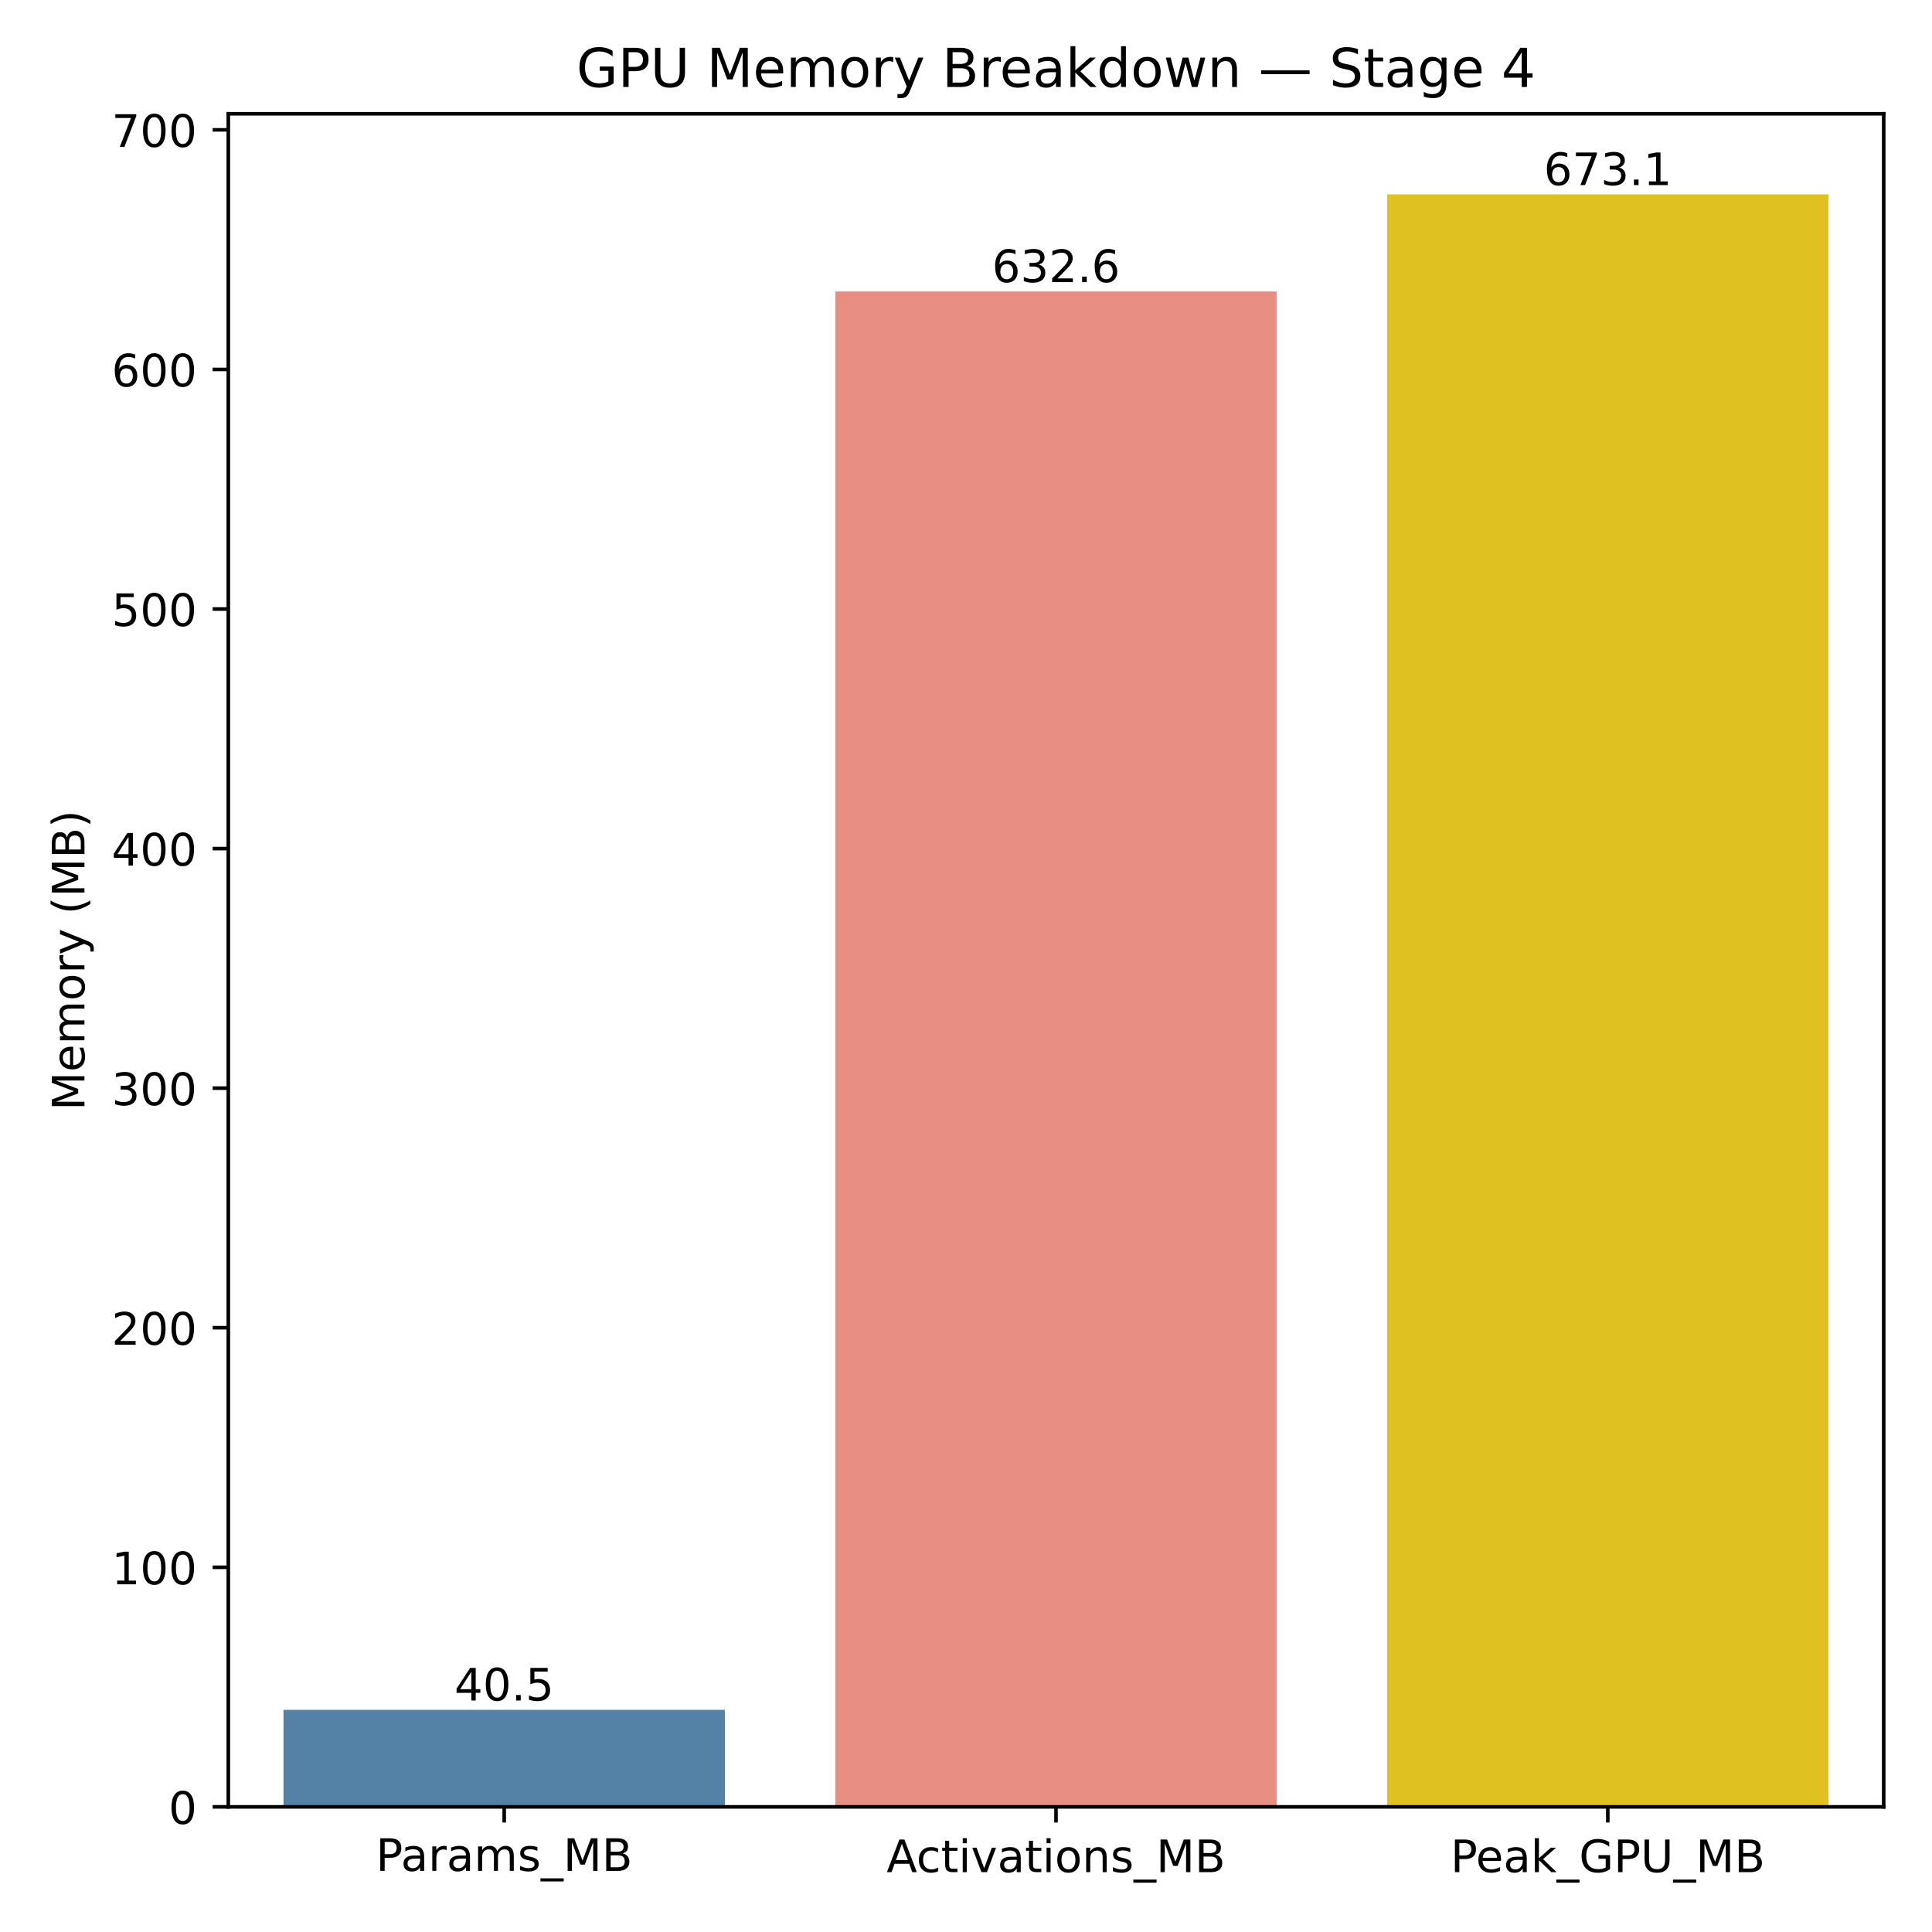
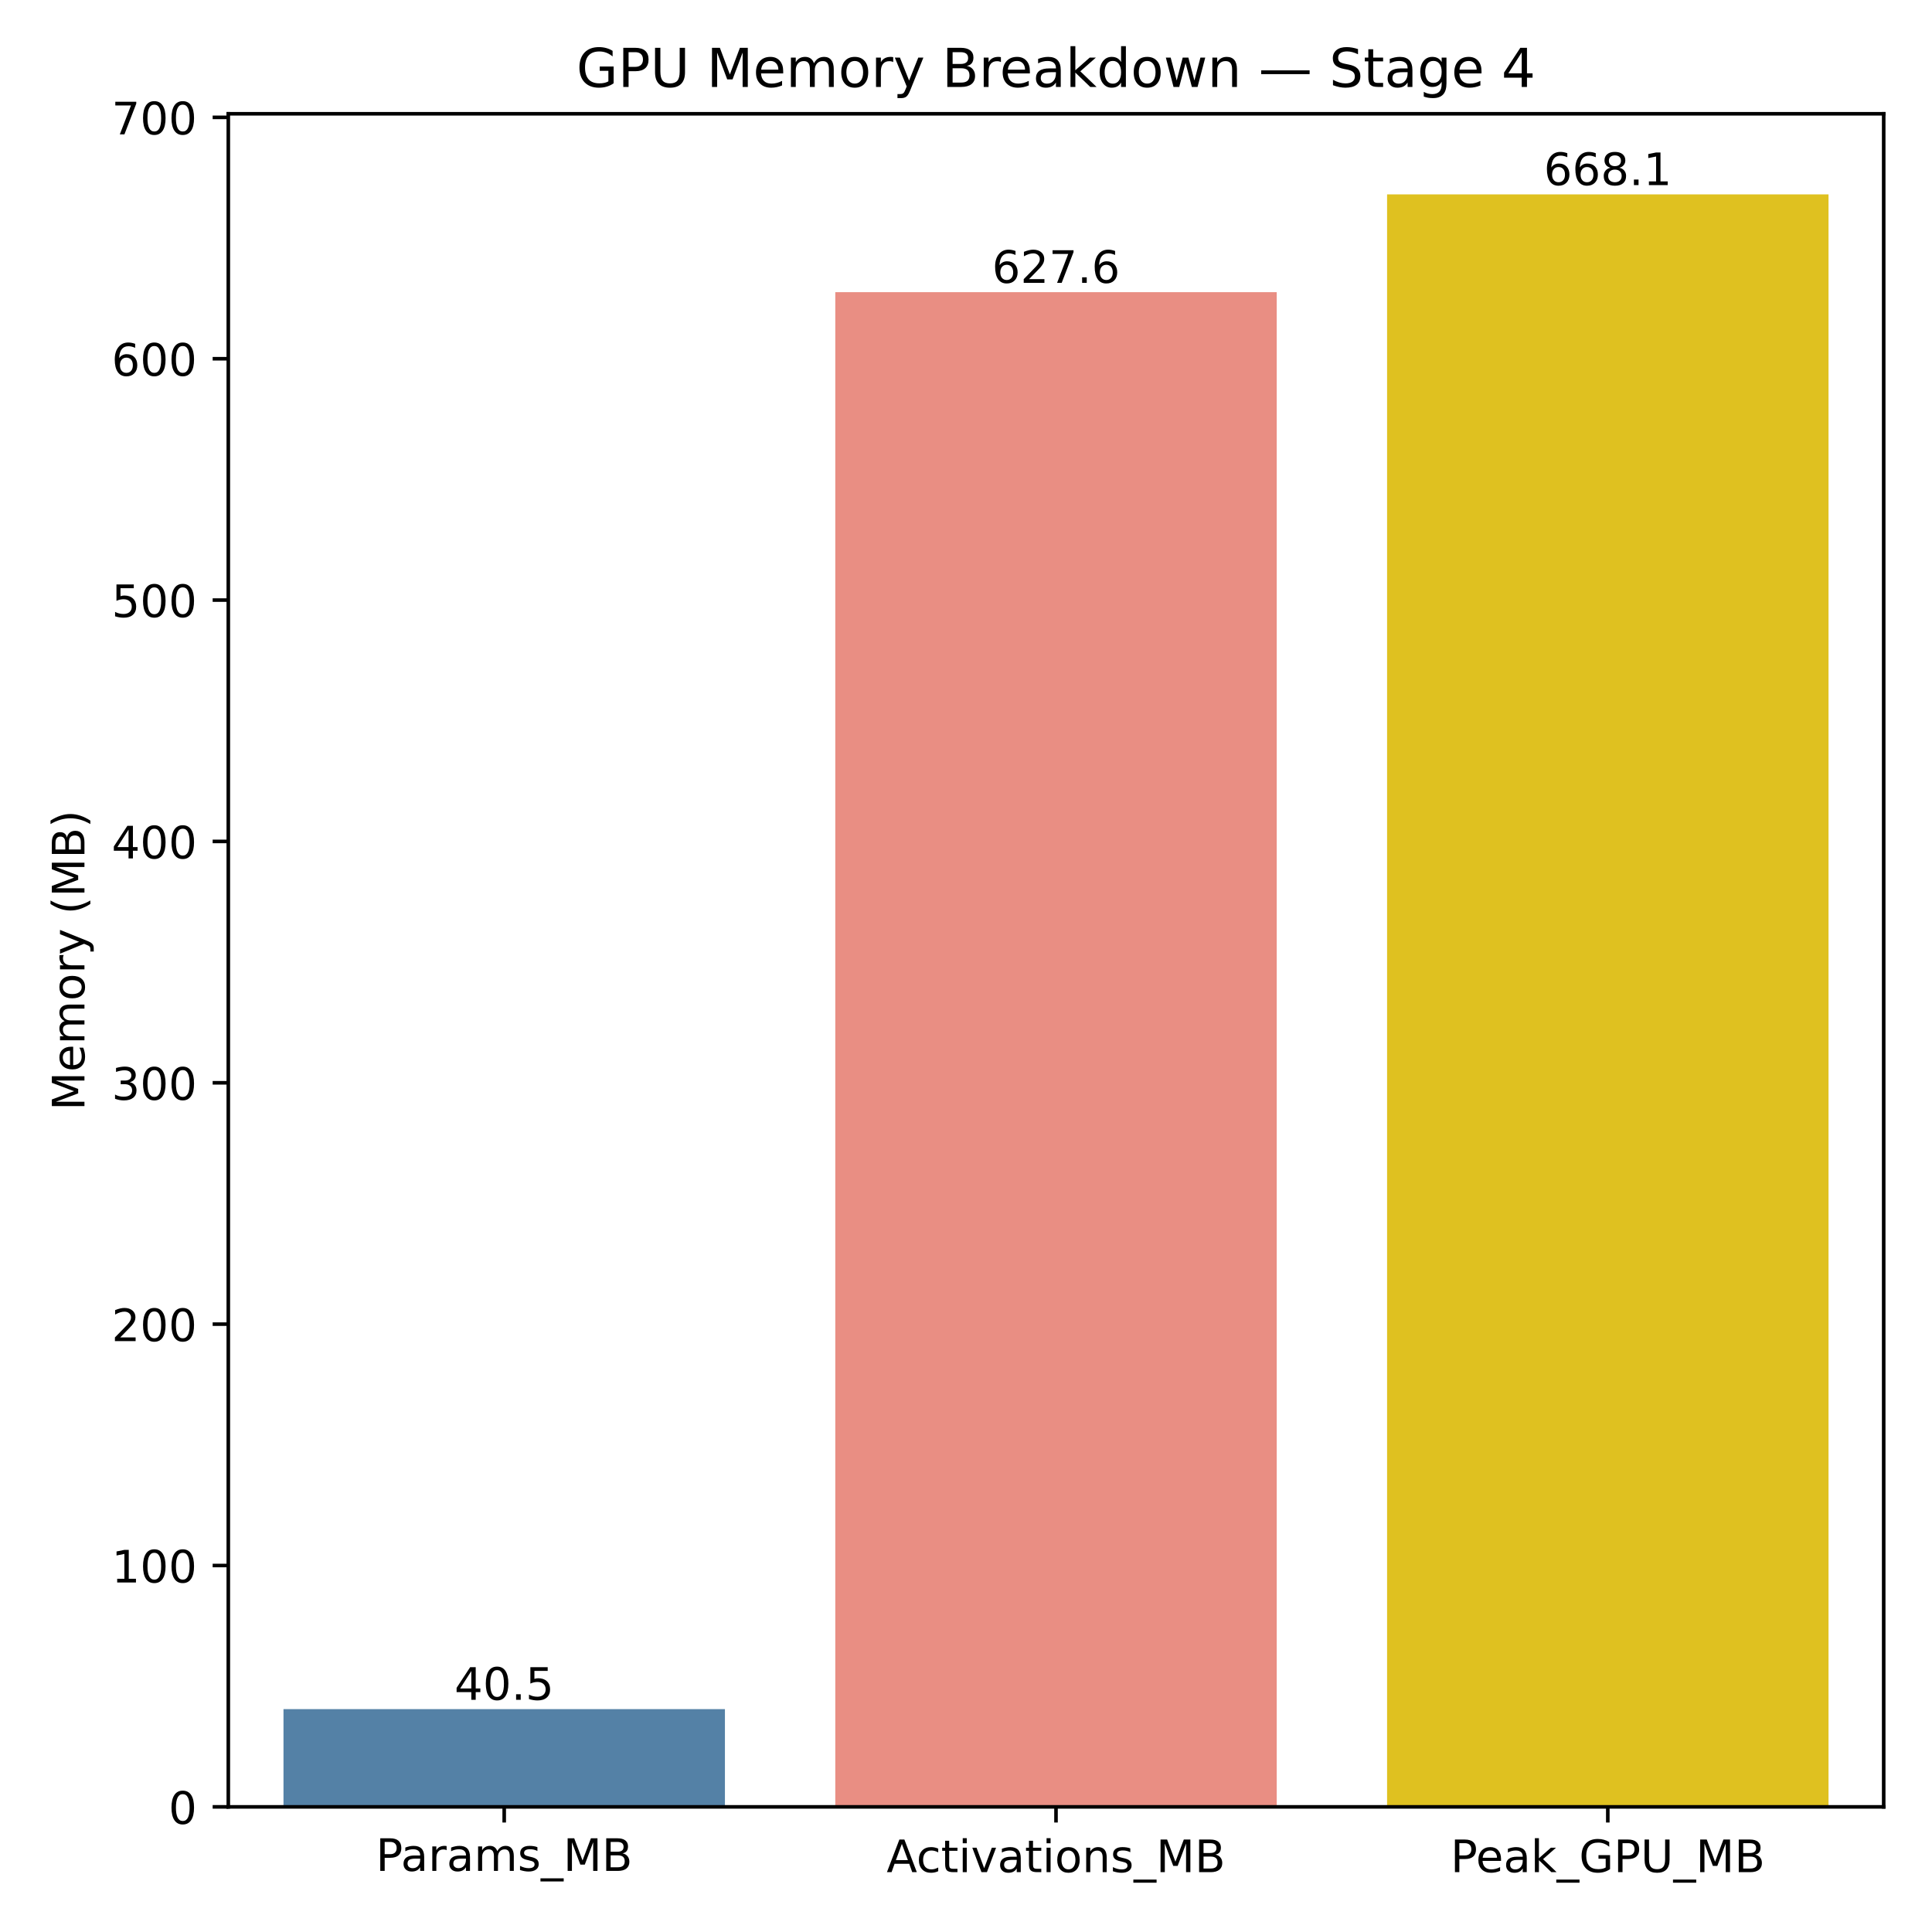
<svg xmlns="http://www.w3.org/2000/svg" xmlns:xlink="http://www.w3.org/1999/xlink" width="432pt" height="432pt" viewBox="0 0 432 432" version="1.1">
  <defs>
    <style type="text/css">*{stroke-linejoin: round; stroke-linecap: butt}</style>
  </defs>
  <g id="figure_1">
    <g id="patch_1">
      <path d="M 0 432  L 432 432  L 432 0  L 0 0  z " style="fill: #ffffff" />
    </g>
    <g id="axes_1">
      <g id="patch_2">
        <path d="M 51.05 404.019  L 421.2 404.019  L 421.2 25.44  L 51.05 25.44  z " style="fill: #ffffff" />
      </g>
      <g id="patch_3">
-         <path d="M 63.388 404.019  L 162.095 404.019  L 162.095 382.321  L 63.388 382.321  z " clip-path="url(#pef27426104)" style="fill: #5481a6" />
+         <path d="M 63.388 404.019  L 162.095 404.019  L 162.095 382.16  L 63.388 382.16  z " clip-path="url(#p492c8c18d7)" style="fill: #5481a6" />
      </g>
      <g id="patch_4">
-         <path d="M 186.772 404.019  L 285.478 404.019  L 285.478 65.165  L 186.772 65.165  z " clip-path="url(#pef27426104)" style="fill: #e98e83" />
+         <path d="M 186.772 404.019  L 285.478 404.019  L 285.478 65.327  L 186.772 65.327  z " clip-path="url(#p492c8c18d7)" style="fill: #e98e83" />
      </g>
      <g id="patch_5">
-         <path d="M 310.155 404.019  L 408.862 404.019  L 408.862 43.468  L 310.155 43.468  z " clip-path="url(#pef27426104)" style="fill: #dfc120" />
+         <path d="M 310.155 404.019  L 408.862 404.019  L 408.862 43.468  L 310.155 43.468  z " clip-path="url(#p492c8c18d7)" style="fill: #dfc120" />
      </g>
      <g id="matplotlib.axis_1">
        <g id="xtick_1">
          <g id="line2d_1">
            <defs>
-               <path id="md068d559e9" d="M 0 0  L 0 3.5  " style="stroke: #000000; stroke-width: 0.8" />
+               <path id="m84ccd787cc" d="M 0 0  L 0 3.5  " style="stroke: #000000; stroke-width: 0.8" />
            </defs>
            <g>
-               <use xlink:href="#md068d559e9" x="112.742" y="404.019" style="stroke: #000000; stroke-width: 0.8" />
+               <use xlink:href="#m84ccd787cc" x="112.742" y="404.019" style="stroke: #000000; stroke-width: 0.8" />
            </g>
          </g>
          <g id="text_1">
            <g transform="translate(84.0487 418.3391) scale(0.1 -0.1)">
              <defs>
                <path id="DejaVuSans-50" d="M 1259 4147  L 1259 2394  L 2053 2394  Q 2494 2394 2734 2622  Q 2975 2850 2975 3272  Q 2975 3691 2734 3919  Q 2494 4147 2053 4147  L 1259 4147  z M 628 4666  L 2053 4666  Q 2838 4666 3239 4311  Q 3641 3956 3641 3272  Q 3641 2581 3239 2228  Q 2838 1875 2053 1875  L 1259 1875  L 1259 0  L 628 0  L 628 4666  z " transform="scale(0.015625)" />
                <path id="DejaVuSans-61" d="M 2194 1759  Q 1497 1759 1228 1600  Q 959 1441 959 1056  Q 959 750 1161 570  Q 1363 391 1709 391  Q 2188 391 2477 730  Q 2766 1069 2766 1631  L 2766 1759  L 2194 1759  z M 3341 1997  L 3341 0  L 2766 0  L 2766 531  Q 2569 213 2275 61  Q 1981 -91 1556 -91  Q 1019 -91 701 211  Q 384 513 384 1019  Q 384 1609 779 1909  Q 1175 2209 1959 2209  L 2766 2209  L 2766 2266  Q 2766 2663 2505 2880  Q 2244 3097 1772 3097  Q 1472 3097 1187 3025  Q 903 2953 641 2809  L 641 3341  Q 956 3463 1253 3523  Q 1550 3584 1831 3584  Q 2591 3584 2966 3190  Q 3341 2797 3341 1997  z " transform="scale(0.015625)" />
                <path id="DejaVuSans-72" d="M 2631 2963  Q 2534 3019 2420 3045  Q 2306 3072 2169 3072  Q 1681 3072 1420 2755  Q 1159 2438 1159 1844  L 1159 0  L 581 0  L 581 3500  L 1159 3500  L 1159 2956  Q 1341 3275 1631 3429  Q 1922 3584 2338 3584  Q 2397 3584 2469 3576  Q 2541 3569 2628 3553  L 2631 2963  z " transform="scale(0.015625)" />
                <path id="DejaVuSans-6d" d="M 3328 2828  Q 3544 3216 3844 3400  Q 4144 3584 4550 3584  Q 5097 3584 5394 3201  Q 5691 2819 5691 2113  L 5691 0  L 5113 0  L 5113 2094  Q 5113 2597 4934 2840  Q 4756 3084 4391 3084  Q 3944 3084 3684 2787  Q 3425 2491 3425 1978  L 3425 0  L 2847 0  L 2847 2094  Q 2847 2600 2669 2842  Q 2491 3084 2119 3084  Q 1678 3084 1418 2786  Q 1159 2488 1159 1978  L 1159 0  L 581 0  L 581 3500  L 1159 3500  L 1159 2956  Q 1356 3278 1631 3431  Q 1906 3584 2284 3584  Q 2666 3584 2933 3390  Q 3200 3197 3328 2828  z " transform="scale(0.015625)" />
                <path id="DejaVuSans-73" d="M 2834 3397  L 2834 2853  Q 2591 2978 2328 3040  Q 2066 3103 1784 3103  Q 1356 3103 1142 2972  Q 928 2841 928 2578  Q 928 2378 1081 2264  Q 1234 2150 1697 2047  L 1894 2003  Q 2506 1872 2764 1633  Q 3022 1394 3022 966  Q 3022 478 2636 193  Q 2250 -91 1575 -91  Q 1294 -91 989 -36  Q 684 19 347 128  L 347 722  Q 666 556 975 473  Q 1284 391 1588 391  Q 1994 391 2212 530  Q 2431 669 2431 922  Q 2431 1156 2273 1281  Q 2116 1406 1581 1522  L 1381 1569  Q 847 1681 609 1914  Q 372 2147 372 2553  Q 372 3047 722 3315  Q 1072 3584 1716 3584  Q 2034 3584 2315 3537  Q 2597 3491 2834 3397  z " transform="scale(0.015625)" />
                <path id="DejaVuSans-5f" d="M 3263 -1063  L 3263 -1509  L -63 -1509  L -63 -1063  L 3263 -1063  z " transform="scale(0.015625)" />
                <path id="DejaVuSans-4d" d="M 628 4666  L 1569 4666  L 2759 1491  L 3956 4666  L 4897 4666  L 4897 0  L 4281 0  L 4281 4097  L 3078 897  L 2444 897  L 1241 4097  L 1241 0  L 628 0  L 628 4666  z " transform="scale(0.015625)" />
                <path id="DejaVuSans-42" d="M 1259 2228  L 1259 519  L 2272 519  Q 2781 519 3026 730  Q 3272 941 3272 1375  Q 3272 1813 3026 2020  Q 2781 2228 2272 2228  L 1259 2228  z M 1259 4147  L 1259 2741  L 2194 2741  Q 2656 2741 2882 2914  Q 3109 3088 3109 3444  Q 3109 3797 2882 3972  Q 2656 4147 2194 4147  L 1259 4147  z M 628 4666  L 2241 4666  Q 2963 4666 3353 4366  Q 3744 4066 3744 3513  Q 3744 3084 3544 2831  Q 3344 2578 2956 2516  Q 3422 2416 3680 2098  Q 3938 1781 3938 1306  Q 3938 681 3513 340  Q 3088 0 2303 0  L 628 0  L 628 4666  z " transform="scale(0.015625)" />
              </defs>
              <use xlink:href="#DejaVuSans-50" />
              <use xlink:href="#DejaVuSans-61" transform="translate(55.80273 0)" />
              <use xlink:href="#DejaVuSans-72" transform="translate(117.082 0)" />
              <use xlink:href="#DejaVuSans-61" transform="translate(158.1953 0)" />
              <use xlink:href="#DejaVuSans-6d" transform="translate(219.4746 0)" />
              <use xlink:href="#DejaVuSans-73" transform="translate(316.8867 0)" />
              <use xlink:href="#DejaVuSans-5f" transform="translate(368.9863 0)" />
              <use xlink:href="#DejaVuSans-4d" transform="translate(418.9863 0)" />
              <use xlink:href="#DejaVuSans-42" transform="translate(505.2656 0)" />
            </g>
          </g>
        </g>
        <g id="xtick_2">
          <g id="line2d_2">
            <g>
-               <use xlink:href="#md068d559e9" x="236.125" y="404.019" style="stroke: #000000; stroke-width: 0.8" />
+               <use xlink:href="#m84ccd787cc" x="236.125" y="404.019" style="stroke: #000000; stroke-width: 0.8" />
            </g>
          </g>
          <g id="text_2">
            <g transform="translate(198.2438 418.6172) scale(0.1 -0.1)">
              <defs>
                <path id="DejaVuSans-41" d="M 2188 4044  L 1331 1722  L 3047 1722  L 2188 4044  z M 1831 4666  L 2547 4666  L 4325 0  L 3669 0  L 3244 1197  L 1141 1197  L 716 0  L 50 0  L 1831 4666  z " transform="scale(0.015625)" />
                <path id="DejaVuSans-63" d="M 3122 3366  L 3122 2828  Q 2878 2963 2633 3030  Q 2388 3097 2138 3097  Q 1578 3097 1268 2742  Q 959 2388 959 1747  Q 959 1106 1268 751  Q 1578 397 2138 397  Q 2388 397 2633 464  Q 2878 531 3122 666  L 3122 134  Q 2881 22 2623 -34  Q 2366 -91 2075 -91  Q 1284 -91 818 406  Q 353 903 353 1747  Q 353 2603 823 3093  Q 1294 3584 2113 3584  Q 2378 3584 2631 3529  Q 2884 3475 3122 3366  z " transform="scale(0.015625)" />
                <path id="DejaVuSans-74" d="M 1172 4494  L 1172 3500  L 2356 3500  L 2356 3053  L 1172 3053  L 1172 1153  Q 1172 725 1289 603  Q 1406 481 1766 481  L 2356 481  L 2356 0  L 1766 0  Q 1100 0 847 248  Q 594 497 594 1153  L 594 3053  L 172 3053  L 172 3500  L 594 3500  L 594 4494  L 1172 4494  z " transform="scale(0.015625)" />
                <path id="DejaVuSans-69" d="M 603 3500  L 1178 3500  L 1178 0  L 603 0  L 603 3500  z M 603 4863  L 1178 4863  L 1178 4134  L 603 4134  L 603 4863  z " transform="scale(0.015625)" />
                <path id="DejaVuSans-76" d="M 191 3500  L 800 3500  L 1894 563  L 2988 3500  L 3597 3500  L 2284 0  L 1503 0  L 191 3500  z " transform="scale(0.015625)" />
                <path id="DejaVuSans-6f" d="M 1959 3097  Q 1497 3097 1228 2736  Q 959 2375 959 1747  Q 959 1119 1226 758  Q 1494 397 1959 397  Q 2419 397 2687 759  Q 2956 1122 2956 1747  Q 2956 2369 2687 2733  Q 2419 3097 1959 3097  z M 1959 3584  Q 2709 3584 3137 3096  Q 3566 2609 3566 1747  Q 3566 888 3137 398  Q 2709 -91 1959 -91  Q 1206 -91 779 398  Q 353 888 353 1747  Q 353 2609 779 3096  Q 1206 3584 1959 3584  z " transform="scale(0.015625)" />
                <path id="DejaVuSans-6e" d="M 3513 2113  L 3513 0  L 2938 0  L 2938 2094  Q 2938 2591 2744 2837  Q 2550 3084 2163 3084  Q 1697 3084 1428 2787  Q 1159 2491 1159 1978  L 1159 0  L 581 0  L 581 3500  L 1159 3500  L 1159 2956  Q 1366 3272 1645 3428  Q 1925 3584 2291 3584  Q 2894 3584 3203 3211  Q 3513 2838 3513 2113  z " transform="scale(0.015625)" />
              </defs>
              <use xlink:href="#DejaVuSans-41" />
              <use xlink:href="#DejaVuSans-63" transform="translate(66.6582 0)" />
              <use xlink:href="#DejaVuSans-74" transform="translate(121.6387 0)" />
              <use xlink:href="#DejaVuSans-69" transform="translate(160.8477 0)" />
              <use xlink:href="#DejaVuSans-76" transform="translate(188.6309 0)" />
              <use xlink:href="#DejaVuSans-61" transform="translate(247.8105 0)" />
              <use xlink:href="#DejaVuSans-74" transform="translate(309.0898 0)" />
              <use xlink:href="#DejaVuSans-69" transform="translate(348.2988 0)" />
              <use xlink:href="#DejaVuSans-6f" transform="translate(376.082 0)" />
              <use xlink:href="#DejaVuSans-6e" transform="translate(437.2637 0)" />
              <use xlink:href="#DejaVuSans-73" transform="translate(500.6426 0)" />
              <use xlink:href="#DejaVuSans-5f" transform="translate(552.7422 0)" />
              <use xlink:href="#DejaVuSans-4d" transform="translate(602.7422 0)" />
              <use xlink:href="#DejaVuSans-42" transform="translate(689.0215 0)" />
            </g>
          </g>
        </g>
        <g id="xtick_3">
          <g id="line2d_3">
            <g>
-               <use xlink:href="#md068d559e9" x="359.508" y="404.019" style="stroke: #000000; stroke-width: 0.8" />
+               <use xlink:href="#m84ccd787cc" x="359.508" y="404.019" style="stroke: #000000; stroke-width: 0.8" />
            </g>
          </g>
          <g id="text_3">
            <g transform="translate(324.3458 418.6172) scale(0.1 -0.1)">
              <defs>
                <path id="DejaVuSans-65" d="M 3597 1894  L 3597 1613  L 953 1613  Q 991 1019 1311 708  Q 1631 397 2203 397  Q 2534 397 2845 478  Q 3156 559 3463 722  L 3463 178  Q 3153 47 2828 -22  Q 2503 -91 2169 -91  Q 1331 -91 842 396  Q 353 884 353 1716  Q 353 2575 817 3079  Q 1281 3584 2069 3584  Q 2775 3584 3186 3129  Q 3597 2675 3597 1894  z M 3022 2063  Q 3016 2534 2758 2815  Q 2500 3097 2075 3097  Q 1594 3097 1305 2825  Q 1016 2553 972 2059  L 3022 2063  z " transform="scale(0.015625)" />
                <path id="DejaVuSans-6b" d="M 581 4863  L 1159 4863  L 1159 1991  L 2875 3500  L 3609 3500  L 1753 1863  L 3688 0  L 2938 0  L 1159 1709  L 1159 0  L 581 0  L 581 4863  z " transform="scale(0.015625)" />
                <path id="DejaVuSans-47" d="M 3809 666  L 3809 1919  L 2778 1919  L 2778 2438  L 4434 2438  L 4434 434  Q 4069 175 3628 42  Q 3188 -91 2688 -91  Q 1594 -91 976 548  Q 359 1188 359 2328  Q 359 3472 976 4111  Q 1594 4750 2688 4750  Q 3144 4750 3555 4637  Q 3966 4525 4313 4306  L 4313 3634  Q 3963 3931 3569 4081  Q 3175 4231 2741 4231  Q 1884 4231 1454 3753  Q 1025 3275 1025 2328  Q 1025 1384 1454 906  Q 1884 428 2741 428  Q 3075 428 3337 486  Q 3600 544 3809 666  z " transform="scale(0.015625)" />
                <path id="DejaVuSans-55" d="M 556 4666  L 1191 4666  L 1191 1831  Q 1191 1081 1462 751  Q 1734 422 2344 422  Q 2950 422 3222 751  Q 3494 1081 3494 1831  L 3494 4666  L 4128 4666  L 4128 1753  Q 4128 841 3676 375  Q 3225 -91 2344 -91  Q 1459 -91 1007 375  Q 556 841 556 1753  L 556 4666  z " transform="scale(0.015625)" />
              </defs>
              <use xlink:href="#DejaVuSans-50" />
              <use xlink:href="#DejaVuSans-65" transform="translate(56.67773 0)" />
              <use xlink:href="#DejaVuSans-61" transform="translate(118.2012 0)" />
              <use xlink:href="#DejaVuSans-6b" transform="translate(179.4805 0)" />
              <use xlink:href="#DejaVuSans-5f" transform="translate(237.3906 0)" />
              <use xlink:href="#DejaVuSans-47" transform="translate(287.3906 0)" />
              <use xlink:href="#DejaVuSans-50" transform="translate(364.8809 0)" />
              <use xlink:href="#DejaVuSans-55" transform="translate(425.1836 0)" />
              <use xlink:href="#DejaVuSans-5f" transform="translate(498.377 0)" />
              <use xlink:href="#DejaVuSans-4d" transform="translate(548.377 0)" />
              <use xlink:href="#DejaVuSans-42" transform="translate(634.6562 0)" />
            </g>
          </g>
        </g>
      </g>
      <g id="matplotlib.axis_2">
        <g id="ytick_1">
          <g id="line2d_4">
            <defs>
-               <path id="m2836c15772" d="M 0 0  L -3.5 0  " style="stroke: #000000; stroke-width: 0.8" />
+               <path id="m0e09d23024" d="M 0 0  L -3.5 0  " style="stroke: #000000; stroke-width: 0.8" />
            </defs>
            <g>
-               <use xlink:href="#m2836c15772" x="51.05" y="404.019" style="stroke: #000000; stroke-width: 0.8" />
+               <use xlink:href="#m0e09d23024" x="51.05" y="404.019" style="stroke: #000000; stroke-width: 0.8" />
            </g>
          </g>
          <g id="text_4">
            <g transform="translate(37.6875 407.818) scale(0.1 -0.1)">
              <defs>
                <path id="DejaVuSans-30" d="M 2034 4250  Q 1547 4250 1301 3770  Q 1056 3291 1056 2328  Q 1056 1369 1301 889  Q 1547 409 2034 409  Q 2525 409 2770 889  Q 3016 1369 3016 2328  Q 3016 3291 2770 3770  Q 2525 4250 2034 4250  z M 2034 4750  Q 2819 4750 3233 4129  Q 3647 3509 3647 2328  Q 3647 1150 3233 529  Q 2819 -91 2034 -91  Q 1250 -91 836 529  Q 422 1150 422 2328  Q 422 3509 836 4129  Q 1250 4750 2034 4750  z " transform="scale(0.015625)" />
              </defs>
              <use xlink:href="#DejaVuSans-30" />
            </g>
          </g>
        </g>
        <g id="ytick_2">
          <g id="line2d_5">
            <g>
-               <use xlink:href="#m2836c15772" x="51.05" y="350.45" style="stroke: #000000; stroke-width: 0.8" />
+               <use xlink:href="#m0e09d23024" x="51.05" y="350.051" style="stroke: #000000; stroke-width: 0.8" />
            </g>
          </g>
          <g id="text_5">
-             <g transform="translate(24.9625 354.2491) scale(0.1 -0.1)">
+             <g transform="translate(24.9625 353.85) scale(0.1 -0.1)">
              <defs>
                <path id="DejaVuSans-31" d="M 794 531  L 1825 531  L 1825 4091  L 703 3866  L 703 4441  L 1819 4666  L 2450 4666  L 2450 531  L 3481 531  L 3481 0  L 794 0  L 794 531  z " transform="scale(0.015625)" />
              </defs>
              <use xlink:href="#DejaVuSans-31" />
              <use xlink:href="#DejaVuSans-30" transform="translate(63.62305 0)" />
              <use xlink:href="#DejaVuSans-30" transform="translate(127.2461 0)" />
            </g>
          </g>
        </g>
        <g id="ytick_3">
          <g id="line2d_6">
            <g>
-               <use xlink:href="#m2836c15772" x="51.05" y="296.881" style="stroke: #000000; stroke-width: 0.8" />
+               <use xlink:href="#m0e09d23024" x="51.05" y="296.083" style="stroke: #000000; stroke-width: 0.8" />
            </g>
          </g>
          <g id="text_6">
-             <g transform="translate(24.9625 300.6803) scale(0.1 -0.1)">
+             <g transform="translate(24.9625 299.882) scale(0.1 -0.1)">
              <defs>
                <path id="DejaVuSans-32" d="M 1228 531  L 3431 531  L 3431 0  L 469 0  L 469 531  Q 828 903 1448 1529  Q 2069 2156 2228 2338  Q 2531 2678 2651 2914  Q 2772 3150 2772 3378  Q 2772 3750 2511 3984  Q 2250 4219 1831 4219  Q 1534 4219 1204 4116  Q 875 4013 500 3803  L 500 4441  Q 881 4594 1212 4672  Q 1544 4750 1819 4750  Q 2544 4750 2975 4387  Q 3406 4025 3406 3419  Q 3406 3131 3298 2873  Q 3191 2616 2906 2266  Q 2828 2175 2409 1742  Q 1991 1309 1228 531  z " transform="scale(0.015625)" />
              </defs>
              <use xlink:href="#DejaVuSans-32" />
              <use xlink:href="#DejaVuSans-30" transform="translate(63.62305 0)" />
              <use xlink:href="#DejaVuSans-30" transform="translate(127.2461 0)" />
            </g>
          </g>
        </g>
        <g id="ytick_4">
          <g id="line2d_7">
            <g>
-               <use xlink:href="#m2836c15772" x="51.05" y="243.312" style="stroke: #000000; stroke-width: 0.8" />
+               <use xlink:href="#m0e09d23024" x="51.05" y="242.115" style="stroke: #000000; stroke-width: 0.8" />
            </g>
          </g>
          <g id="text_7">
-             <g transform="translate(24.9625 247.1114) scale(0.1 -0.1)">
+             <g transform="translate(24.9625 245.9141) scale(0.1 -0.1)">
              <defs>
                <path id="DejaVuSans-33" d="M 2597 2516  Q 3050 2419 3304 2112  Q 3559 1806 3559 1356  Q 3559 666 3084 287  Q 2609 -91 1734 -91  Q 1441 -91 1130 -33  Q 819 25 488 141  L 488 750  Q 750 597 1062 519  Q 1375 441 1716 441  Q 2309 441 2620 675  Q 2931 909 2931 1356  Q 2931 1769 2642 2001  Q 2353 2234 1838 2234  L 1294 2234  L 1294 2753  L 1863 2753  Q 2328 2753 2575 2939  Q 2822 3125 2822 3475  Q 2822 3834 2567 4026  Q 2313 4219 1838 4219  Q 1578 4219 1281 4162  Q 984 4106 628 3988  L 628 4550  Q 988 4650 1302 4700  Q 1616 4750 1894 4750  Q 2613 4750 3031 4423  Q 3450 4097 3450 3541  Q 3450 3153 3228 2886  Q 3006 2619 2597 2516  z " transform="scale(0.015625)" />
              </defs>
              <use xlink:href="#DejaVuSans-33" />
              <use xlink:href="#DejaVuSans-30" transform="translate(63.62305 0)" />
              <use xlink:href="#DejaVuSans-30" transform="translate(127.2461 0)" />
            </g>
          </g>
        </g>
        <g id="ytick_5">
          <g id="line2d_8">
            <g>
-               <use xlink:href="#m2836c15772" x="51.05" y="189.743" style="stroke: #000000; stroke-width: 0.8" />
+               <use xlink:href="#m0e09d23024" x="51.05" y="188.147" style="stroke: #000000; stroke-width: 0.8" />
            </g>
          </g>
          <g id="text_8">
-             <g transform="translate(24.9625 193.5426) scale(0.1 -0.1)">
+             <g transform="translate(24.9625 191.9461) scale(0.1 -0.1)">
              <defs>
                <path id="DejaVuSans-34" d="M 2419 4116  L 825 1625  L 2419 1625  L 2419 4116  z M 2253 4666  L 3047 4666  L 3047 1625  L 3713 1625  L 3713 1100  L 3047 1100  L 3047 0  L 2419 0  L 2419 1100  L 313 1100  L 313 1709  L 2253 4666  z " transform="scale(0.015625)" />
              </defs>
              <use xlink:href="#DejaVuSans-34" />
              <use xlink:href="#DejaVuSans-30" transform="translate(63.62305 0)" />
              <use xlink:href="#DejaVuSans-30" transform="translate(127.2461 0)" />
            </g>
          </g>
        </g>
        <g id="ytick_6">
          <g id="line2d_9">
            <g>
-               <use xlink:href="#m2836c15772" x="51.05" y="136.175" style="stroke: #000000; stroke-width: 0.8" />
+               <use xlink:href="#m0e09d23024" x="51.05" y="134.179" style="stroke: #000000; stroke-width: 0.8" />
            </g>
          </g>
          <g id="text_9">
-             <g transform="translate(24.9625 139.9738) scale(0.1 -0.1)">
+             <g transform="translate(24.9625 137.9781) scale(0.1 -0.1)">
              <defs>
                <path id="DejaVuSans-35" d="M 691 4666  L 3169 4666  L 3169 4134  L 1269 4134  L 1269 2991  Q 1406 3038 1543 3061  Q 1681 3084 1819 3084  Q 2600 3084 3056 2656  Q 3513 2228 3513 1497  Q 3513 744 3044 326  Q 2575 -91 1722 -91  Q 1428 -91 1123 -41  Q 819 9 494 109  L 494 744  Q 775 591 1075 516  Q 1375 441 1709 441  Q 2250 441 2565 725  Q 2881 1009 2881 1497  Q 2881 1984 2565 2268  Q 2250 2553 1709 2553  Q 1456 2553 1204 2497  Q 953 2441 691 2322  L 691 4666  z " transform="scale(0.015625)" />
              </defs>
              <use xlink:href="#DejaVuSans-35" />
              <use xlink:href="#DejaVuSans-30" transform="translate(63.62305 0)" />
              <use xlink:href="#DejaVuSans-30" transform="translate(127.2461 0)" />
            </g>
          </g>
        </g>
        <g id="ytick_7">
          <g id="line2d_10">
            <g>
-               <use xlink:href="#m2836c15772" x="51.05" y="82.606" style="stroke: #000000; stroke-width: 0.8" />
+               <use xlink:href="#m0e09d23024" x="51.05" y="80.211" style="stroke: #000000; stroke-width: 0.8" />
            </g>
          </g>
          <g id="text_10">
-             <g transform="translate(24.9625 86.40491) scale(0.1 -0.1)">
+             <g transform="translate(24.9625 84.01017) scale(0.1 -0.1)">
              <defs>
                <path id="DejaVuSans-36" d="M 2113 2584  Q 1688 2584 1439 2293  Q 1191 2003 1191 1497  Q 1191 994 1439 701  Q 1688 409 2113 409  Q 2538 409 2786 701  Q 3034 994 3034 1497  Q 3034 2003 2786 2293  Q 2538 2584 2113 2584  z M 3366 4563  L 3366 3988  Q 3128 4100 2886 4159  Q 2644 4219 2406 4219  Q 1781 4219 1451 3797  Q 1122 3375 1075 2522  Q 1259 2794 1537 2939  Q 1816 3084 2150 3084  Q 2853 3084 3261 2657  Q 3669 2231 3669 1497  Q 3669 778 3244 343  Q 2819 -91 2113 -91  Q 1303 -91 875 529  Q 447 1150 447 2328  Q 447 3434 972 4092  Q 1497 4750 2381 4750  Q 2619 4750 2861 4703  Q 3103 4656 3366 4563  z " transform="scale(0.015625)" />
              </defs>
              <use xlink:href="#DejaVuSans-36" />
              <use xlink:href="#DejaVuSans-30" transform="translate(63.62305 0)" />
              <use xlink:href="#DejaVuSans-30" transform="translate(127.2461 0)" />
            </g>
          </g>
        </g>
        <g id="ytick_8">
          <g id="line2d_11">
            <g>
-               <use xlink:href="#m2836c15772" x="51.05" y="29.037" style="stroke: #000000; stroke-width: 0.8" />
+               <use xlink:href="#m0e09d23024" x="51.05" y="26.243" style="stroke: #000000; stroke-width: 0.8" />
            </g>
          </g>
          <g id="text_11">
-             <g transform="translate(24.9625 32.83607) scale(0.1 -0.1)">
+             <g transform="translate(24.9625 30.04221) scale(0.1 -0.1)">
              <defs>
                <path id="DejaVuSans-37" d="M 525 4666  L 3525 4666  L 3525 4397  L 1831 0  L 1172 0  L 2766 4134  L 525 4134  L 525 4666  z " transform="scale(0.015625)" />
              </defs>
              <use xlink:href="#DejaVuSans-37" />
              <use xlink:href="#DejaVuSans-30" transform="translate(63.62305 0)" />
              <use xlink:href="#DejaVuSans-30" transform="translate(127.2461 0)" />
            </g>
          </g>
        </g>
        <g id="text_12">
          <g transform="translate(18.88281 248.2997) rotate(-90) scale(0.1 -0.1)">
            <defs>
              <path id="DejaVuSans-79" d="M 2059 -325  Q 1816 -950 1584 -1140  Q 1353 -1331 966 -1331  L 506 -1331  L 506 -850  L 844 -850  Q 1081 -850 1212 -737  Q 1344 -625 1503 -206  L 1606 56  L 191 3500  L 800 3500  L 1894 763  L 2988 3500  L 3597 3500  L 2059 -325  z " transform="scale(0.015625)" />
              <path id="DejaVuSans-20" transform="scale(0.015625)" />
              <path id="DejaVuSans-28" d="M 1984 4856  Q 1566 4138 1362 3434  Q 1159 2731 1159 2009  Q 1159 1288 1364 580  Q 1569 -128 1984 -844  L 1484 -844  Q 1016 -109 783 600  Q 550 1309 550 2009  Q 550 2706 781 3412  Q 1013 4119 1484 4856  L 1984 4856  z " transform="scale(0.015625)" />
              <path id="DejaVuSans-29" d="M 513 4856  L 1013 4856  Q 1481 4119 1714 3412  Q 1947 2706 1947 2009  Q 1947 1309 1714 600  Q 1481 -109 1013 -844  L 513 -844  Q 928 -128 1133 580  Q 1338 1288 1338 2009  Q 1338 2731 1133 3434  Q 928 4138 513 4856  z " transform="scale(0.015625)" />
            </defs>
            <use xlink:href="#DejaVuSans-4d" />
            <use xlink:href="#DejaVuSans-65" transform="translate(86.2793 0)" />
            <use xlink:href="#DejaVuSans-6d" transform="translate(147.8027 0)" />
            <use xlink:href="#DejaVuSans-6f" transform="translate(245.2148 0)" />
            <use xlink:href="#DejaVuSans-72" transform="translate(306.3965 0)" />
            <use xlink:href="#DejaVuSans-79" transform="translate(347.5098 0)" />
            <use xlink:href="#DejaVuSans-20" transform="translate(406.6895 0)" />
            <use xlink:href="#DejaVuSans-28" transform="translate(438.4766 0)" />
            <use xlink:href="#DejaVuSans-4d" transform="translate(477.4902 0)" />
            <use xlink:href="#DejaVuSans-42" transform="translate(563.7695 0)" />
            <use xlink:href="#DejaVuSans-29" transform="translate(632.373 0)" />
          </g>
        </g>
      </g>
      <g id="line2d_12">
-         <path clip-path="url(#pef27426104)" style="fill: none; stroke: #424242; stroke-width: 2.25; stroke-linecap: square" />
+         <path clip-path="url(#p492c8c18d7)" style="fill: none; stroke: #424242; stroke-width: 2.25; stroke-linecap: square" />
      </g>
      <g id="line2d_13">
-         <path clip-path="url(#pef27426104)" style="fill: none; stroke: #424242; stroke-width: 2.25; stroke-linecap: square" />
+         <path clip-path="url(#p492c8c18d7)" style="fill: none; stroke: #424242; stroke-width: 2.25; stroke-linecap: square" />
      </g>
      <g id="line2d_14">
-         <path clip-path="url(#pef27426104)" style="fill: none; stroke: #424242; stroke-width: 2.25; stroke-linecap: square" />
+         <path clip-path="url(#p492c8c18d7)" style="fill: none; stroke: #424242; stroke-width: 2.25; stroke-linecap: square" />
      </g>
      <g id="patch_6">
        <path d="M 51.05 404.019  L 51.05 25.44  " style="fill: none; stroke: #000000; stroke-width: 0.8; stroke-linejoin: miter; stroke-linecap: square" />
      </g>
      <g id="patch_7">
        <path d="M 421.2 404.019  L 421.2 25.44  " style="fill: none; stroke: #000000; stroke-width: 0.8; stroke-linejoin: miter; stroke-linecap: square" />
      </g>
      <g id="patch_8">
        <path d="M 51.05 404.019  L 421.2 404.019  " style="fill: none; stroke: #000000; stroke-width: 0.8; stroke-linejoin: miter; stroke-linecap: square" />
      </g>
      <g id="patch_9">
        <path d="M 51.05 25.44  L 421.2 25.44  " style="fill: none; stroke: #000000; stroke-width: 0.8; stroke-linejoin: miter; stroke-linecap: square" />
      </g>
      <g id="text_13">
-         <g transform="translate(101.6089 380.2416) scale(0.1 -0.1)">
+         <g transform="translate(101.6089 380.0799) scale(0.1 -0.1)">
          <defs>
            <path id="DejaVuSans-2e" d="M 684 794  L 1344 794  L 1344 0  L 684 0  L 684 794  z " transform="scale(0.015625)" />
          </defs>
          <use xlink:href="#DejaVuSans-34" />
          <use xlink:href="#DejaVuSans-30" transform="translate(63.62305 0)" />
          <use xlink:href="#DejaVuSans-2e" transform="translate(127.2461 0)" />
          <use xlink:href="#DejaVuSans-35" transform="translate(159.0332 0)" />
        </g>
      </g>
      <g id="text_14">
-         <g transform="translate(221.8109 63.08538) scale(0.1 -0.1)">
+         <g transform="translate(221.8109 63.24704) scale(0.1 -0.1)">
          <use xlink:href="#DejaVuSans-36" />
-           <use xlink:href="#DejaVuSans-33" transform="translate(63.62305 0)" />
-           <use xlink:href="#DejaVuSans-32" transform="translate(127.2461 0)" />
+           <use xlink:href="#DejaVuSans-32" transform="translate(63.62305 0)" />
+           <use xlink:href="#DejaVuSans-37" transform="translate(127.2461 0)" />
          <use xlink:href="#DejaVuSans-2e" transform="translate(190.8691 0)" />
          <use xlink:href="#DejaVuSans-36" transform="translate(222.6562 0)" />
        </g>
      </g>
      <g id="text_15">
        <g transform="translate(345.1943 41.38787) scale(0.1 -0.1)">
+           <defs>
+             <path id="DejaVuSans-38" d="M 2034 2216  Q 1584 2216 1326 1975  Q 1069 1734 1069 1313  Q 1069 891 1326 650  Q 1584 409 2034 409  Q 2484 409 2743 651  Q 3003 894 3003 1313  Q 3003 1734 2745 1975  Q 2488 2216 2034 2216  z M 1403 2484  Q 997 2584 770 2862  Q 544 3141 544 3541  Q 544 4100 942 4425  Q 1341 4750 2034 4750  Q 2731 4750 3128 4425  Q 3525 4100 3525 3541  Q 3525 3141 3298 2862  Q 3072 2584 2669 2484  Q 3125 2378 3379 2068  Q 3634 1759 3634 1313  Q 3634 634 3220 271  Q 2806 -91 2034 -91  Q 1263 -91 848 271  Q 434 634 434 1313  Q 434 1759 690 2068  Q 947 2378 1403 2484  z M 1172 3481  Q 1172 3119 1398 2916  Q 1625 2713 2034 2713  Q 2441 2713 2670 2916  Q 2900 3119 2900 3481  Q 2900 3844 2670 4047  Q 2441 4250 2034 4250  Q 1625 4250 1398 4047  Q 1172 3844 1172 3481  z " transform="scale(0.015625)" />
+           </defs>
          <use xlink:href="#DejaVuSans-36" />
-           <use xlink:href="#DejaVuSans-37" transform="translate(63.62305 0)" />
-           <use xlink:href="#DejaVuSans-33" transform="translate(127.2461 0)" />
+           <use xlink:href="#DejaVuSans-36" transform="translate(63.62305 0)" />
+           <use xlink:href="#DejaVuSans-38" transform="translate(127.2461 0)" />
          <use xlink:href="#DejaVuSans-2e" transform="translate(190.8691 0)" />
          <use xlink:href="#DejaVuSans-31" transform="translate(222.6562 0)" />
        </g>
      </g>
      <g id="text_16">
        <g transform="translate(128.8928 19.44) scale(0.12 -0.12)">
          <defs>
            <path id="DejaVuSans-64" d="M 2906 2969  L 2906 4863  L 3481 4863  L 3481 0  L 2906 0  L 2906 525  Q 2725 213 2448 61  Q 2172 -91 1784 -91  Q 1150 -91 751 415  Q 353 922 353 1747  Q 353 2572 751 3078  Q 1150 3584 1784 3584  Q 2172 3584 2448 3432  Q 2725 3281 2906 2969  z M 947 1747  Q 947 1113 1208 752  Q 1469 391 1925 391  Q 2381 391 2643 752  Q 2906 1113 2906 1747  Q 2906 2381 2643 2742  Q 2381 3103 1925 3103  Q 1469 3103 1208 2742  Q 947 2381 947 1747  z " transform="scale(0.015625)" />
            <path id="DejaVuSans-77" d="M 269 3500  L 844 3500  L 1563 769  L 2278 3500  L 2956 3500  L 3675 769  L 4391 3500  L 4966 3500  L 4050 0  L 3372 0  L 2619 2869  L 1863 0  L 1184 0  L 269 3500  z " transform="scale(0.015625)" />
            <path id="DejaVuSans-2014" d="M 313 1978  L 6088 1978  L 6088 1528  L 313 1528  L 313 1978  z " transform="scale(0.015625)" />
            <path id="DejaVuSans-53" d="M 3425 4513  L 3425 3897  Q 3066 4069 2747 4153  Q 2428 4238 2131 4238  Q 1616 4238 1336 4038  Q 1056 3838 1056 3469  Q 1056 3159 1242 3001  Q 1428 2844 1947 2747  L 2328 2669  Q 3034 2534 3370 2195  Q 3706 1856 3706 1288  Q 3706 609 3251 259  Q 2797 -91 1919 -91  Q 1588 -91 1214 -16  Q 841 59 441 206  L 441 856  Q 825 641 1194 531  Q 1563 422 1919 422  Q 2459 422 2753 634  Q 3047 847 3047 1241  Q 3047 1584 2836 1778  Q 2625 1972 2144 2069  L 1759 2144  Q 1053 2284 737 2584  Q 422 2884 422 3419  Q 422 4038 858 4394  Q 1294 4750 2059 4750  Q 2388 4750 2728 4690  Q 3069 4631 3425 4513  z " transform="scale(0.015625)" />
            <path id="DejaVuSans-67" d="M 2906 1791  Q 2906 2416 2648 2759  Q 2391 3103 1925 3103  Q 1463 3103 1205 2759  Q 947 2416 947 1791  Q 947 1169 1205 825  Q 1463 481 1925 481  Q 2391 481 2648 825  Q 2906 1169 2906 1791  z M 3481 434  Q 3481 -459 3084 -895  Q 2688 -1331 1869 -1331  Q 1566 -1331 1297 -1286  Q 1028 -1241 775 -1147  L 775 -588  Q 1028 -725 1275 -790  Q 1522 -856 1778 -856  Q 2344 -856 2625 -561  Q 2906 -266 2906 331  L 2906 616  Q 2728 306 2450 153  Q 2172 0 1784 0  Q 1141 0 747 490  Q 353 981 353 1791  Q 353 2603 747 3093  Q 1141 3584 1784 3584  Q 2172 3584 2450 3431  Q 2728 3278 2906 2969  L 2906 3500  L 3481 3500  L 3481 434  z " transform="scale(0.015625)" />
          </defs>
          <use xlink:href="#DejaVuSans-47" />
          <use xlink:href="#DejaVuSans-50" transform="translate(77.49023 0)" />
          <use xlink:href="#DejaVuSans-55" transform="translate(137.793 0)" />
          <use xlink:href="#DejaVuSans-20" transform="translate(210.9863 0)" />
          <use xlink:href="#DejaVuSans-4d" transform="translate(242.7734 0)" />
          <use xlink:href="#DejaVuSans-65" transform="translate(329.0527 0)" />
          <use xlink:href="#DejaVuSans-6d" transform="translate(390.5762 0)" />
          <use xlink:href="#DejaVuSans-6f" transform="translate(487.9883 0)" />
          <use xlink:href="#DejaVuSans-72" transform="translate(549.1699 0)" />
          <use xlink:href="#DejaVuSans-79" transform="translate(590.2832 0)" />
          <use xlink:href="#DejaVuSans-20" transform="translate(649.4629 0)" />
          <use xlink:href="#DejaVuSans-42" transform="translate(681.25 0)" />
          <use xlink:href="#DejaVuSans-72" transform="translate(749.8535 0)" />
          <use xlink:href="#DejaVuSans-65" transform="translate(788.7168 0)" />
          <use xlink:href="#DejaVuSans-61" transform="translate(850.2402 0)" />
          <use xlink:href="#DejaVuSans-6b" transform="translate(911.5195 0)" />
          <use xlink:href="#DejaVuSans-64" transform="translate(969.4297 0)" />
          <use xlink:href="#DejaVuSans-6f" transform="translate(1032.906 0)" />
          <use xlink:href="#DejaVuSans-77" transform="translate(1094.088 0)" />
          <use xlink:href="#DejaVuSans-6e" transform="translate(1175.875 0)" />
          <use xlink:href="#DejaVuSans-20" transform="translate(1239.254 0)" />
          <use xlink:href="#DejaVuSans-2014" transform="translate(1271.041 0)" />
          <use xlink:href="#DejaVuSans-20" transform="translate(1371.041 0)" />
          <use xlink:href="#DejaVuSans-53" transform="translate(1402.828 0)" />
          <use xlink:href="#DejaVuSans-74" transform="translate(1466.305 0)" />
          <use xlink:href="#DejaVuSans-61" transform="translate(1505.514 0)" />
          <use xlink:href="#DejaVuSans-67" transform="translate(1566.793 0)" />
          <use xlink:href="#DejaVuSans-65" transform="translate(1630.27 0)" />
          <use xlink:href="#DejaVuSans-20" transform="translate(1691.793 0)" />
          <use xlink:href="#DejaVuSans-34" transform="translate(1723.58 0)" />
        </g>
      </g>
    </g>
  </g>
  <defs>
-     <clipPath id="pef27426104">
+     <clipPath id="p492c8c18d7">
      <rect x="51.05" y="25.44" width="370.15" height="378.579" />
    </clipPath>
  </defs>
</svg>
